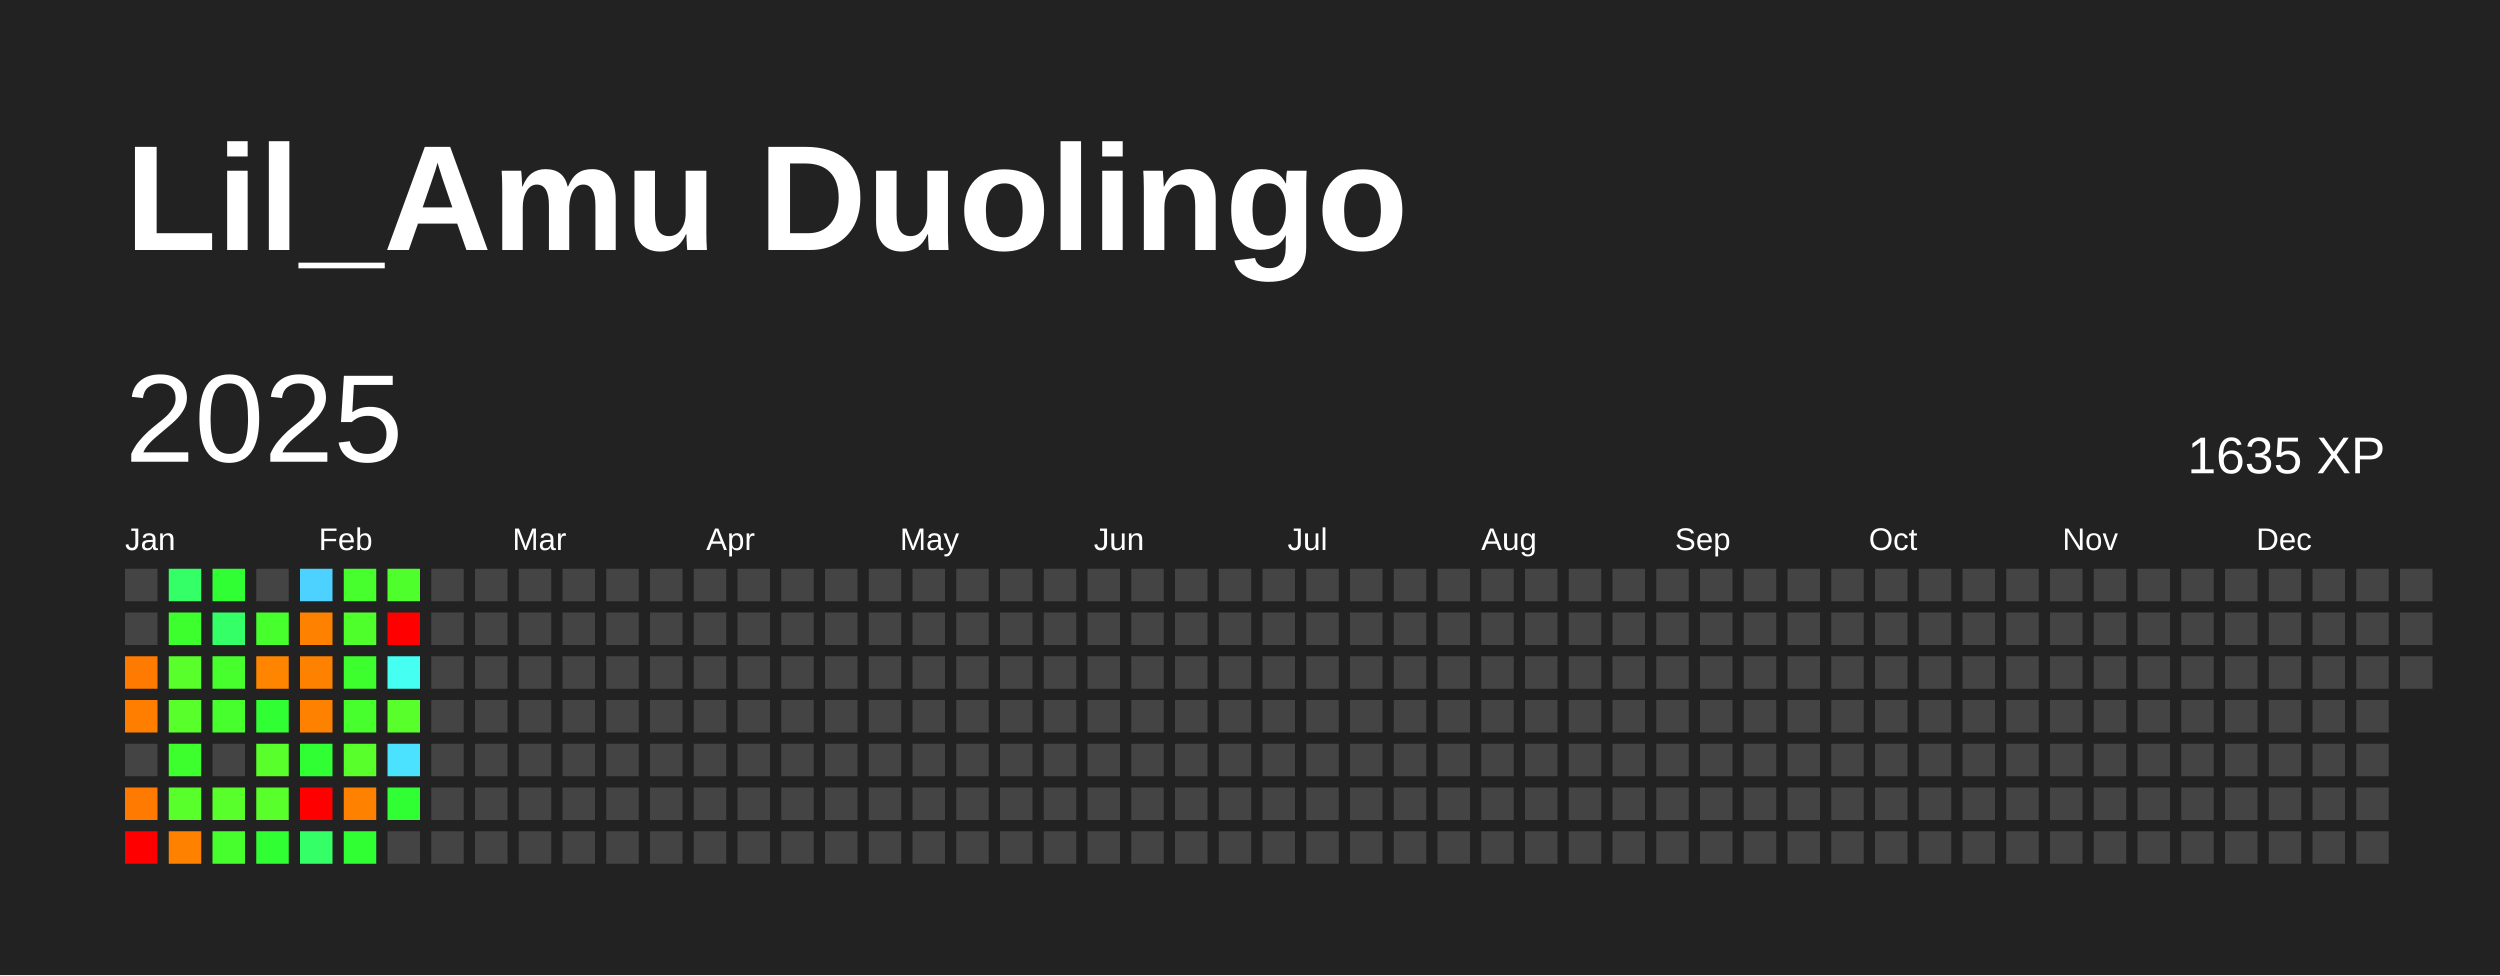
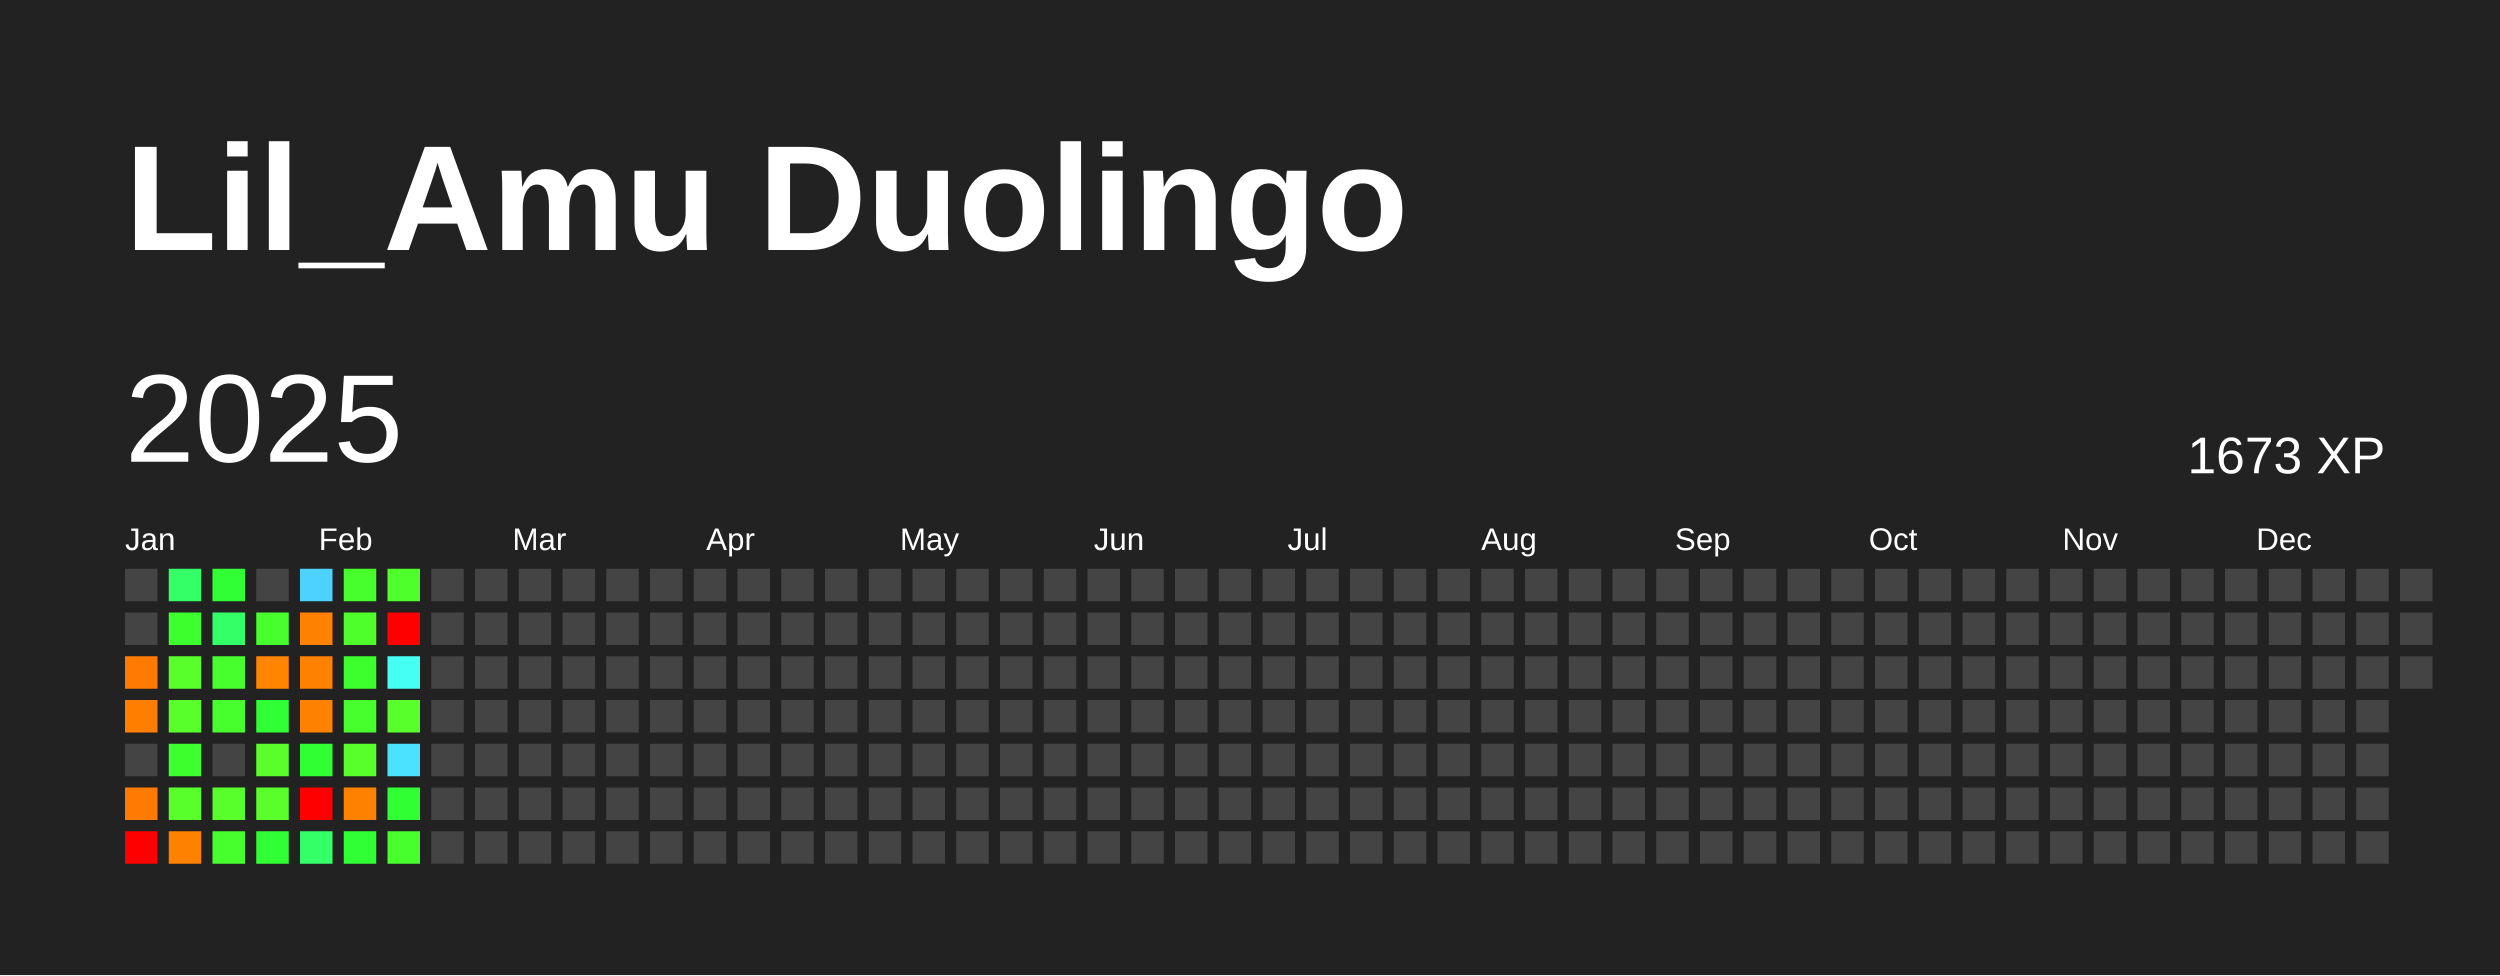
<svg xmlns="http://www.w3.org/2000/svg" baseProfile="full" height="78mm" version="1.1" viewBox="0,0,200,78" width="200mm">
  <defs />
  <rect fill="#222222" height="78" width="200" x="0" y="0" />
  <text fill="#FFFFFF" style="font-size:12px; font-family:Arial; font-weight:bold;" x="10" y="20">Lil_Amu Duolingo</text>
  <text dominant-baseline="hanging" fill="#FFFFFF" style="font-size:10.0px; font-family:Arial;" x="10" y="30">2025</text>
-   <text dominant-baseline="hanging" fill="#FFFFFF" style="font-size:4.125px; font-family:Arial;" x="175" y="35">1635 XP</text>
+   <text dominant-baseline="hanging" fill="#FFFFFF" style="font-size:4.125px; font-family:Arial;" x="175" y="35">1673 XP</text>
  <text fill="#FFFFFF" style="font-size:2.5px; font-family:Arial" x="10.0" y="44">Jan</text>
  <text fill="#FFFFFF" style="font-size:2.5px; font-family:Arial" x="25.5" y="44">Feb</text>
  <text fill="#FFFFFF" style="font-size:2.5px; font-family:Arial" x="41.0" y="44">Mar</text>
  <text fill="#FFFFFF" style="font-size:2.5px; font-family:Arial" x="56.5" y="44">Apr</text>
  <text fill="#FFFFFF" style="font-size:2.5px; font-family:Arial" x="72.0" y="44">May</text>
  <text fill="#FFFFFF" style="font-size:2.5px; font-family:Arial" x="87.5" y="44">Jun</text>
  <text fill="#FFFFFF" style="font-size:2.5px; font-family:Arial" x="103.0" y="44">Jul</text>
  <text fill="#FFFFFF" style="font-size:2.5px; font-family:Arial" x="118.5" y="44">Aug</text>
  <text fill="#FFFFFF" style="font-size:2.5px; font-family:Arial" x="134.0" y="44">Sep</text>
  <text fill="#FFFFFF" style="font-size:2.5px; font-family:Arial" x="149.5" y="44">Oct</text>
  <text fill="#FFFFFF" style="font-size:2.5px; font-family:Arial" x="165.0" y="44">Nov</text>
  <text fill="#FFFFFF" style="font-size:2.5px; font-family:Arial" x="180.5" y="44">Dec</text>
  <rect fill="#444444" height="2.6" width="2.6" x="10.0" y="45.5" />
  <rect fill="#444444" height="2.6" width="2.6" x="10.0" y="49.0" />
  <rect fill="#ff7a00" height="2.6" width="2.6" x="10.0" y="52.5" />
  <rect fill="#ff7e00" height="2.6" width="2.6" x="10.0" y="56.0" />
  <rect fill="#444444" height="2.6" width="2.6" x="10.0" y="59.5" />
  <rect fill="#ff7a00" height="2.6" width="2.6" x="10.0" y="63.0" />
  <rect fill="red" height="2.6" width="2.6" x="10.0" y="66.5" />
  <rect fill="#35ff67" height="2.6" width="2.6" x="13.5" y="45.5" />
  <rect fill="#3dff2e" height="2.6" width="2.6" x="13.5" y="49.0" />
  <rect fill="#58ff2a" height="2.6" width="2.6" x="13.5" y="52.5" />
  <rect fill="#58ff2a" height="2.6" width="2.6" x="13.5" y="56.0" />
  <rect fill="#3dff2e" height="2.6" width="2.6" x="13.5" y="59.5" />
  <rect fill="#58ff2a" height="2.6" width="2.6" x="13.5" y="63.0" />
  <rect fill="#ff8100" height="2.6" width="2.6" x="13.5" y="66.5" />
  <rect fill="#30ff33" height="2.6" width="2.6" x="17.0" y="45.5" />
  <rect fill="#35ff67" height="2.6" width="2.6" x="17.0" y="49.0" />
  <rect fill="#46ff2c" height="2.6" width="2.6" x="17.0" y="52.5" />
  <rect fill="#46ff2c" height="2.6" width="2.6" x="17.0" y="56.0" />
  <rect fill="#444444" height="2.6" width="2.6" x="17.0" y="59.5" />
  <rect fill="#58ff2a" height="2.6" width="2.6" x="17.0" y="63.0" />
  <rect fill="#46ff2c" height="2.6" width="2.6" x="17.0" y="66.5" />
  <rect fill="#444444" height="2.6" width="2.6" x="20.5" y="45.5" />
  <rect fill="#46ff2c" height="2.6" width="2.6" x="20.5" y="49.0" />
  <rect fill="#ff8500" height="2.6" width="2.6" x="20.5" y="52.5" />
  <rect fill="#30ff33" height="2.6" width="2.6" x="20.5" y="56.0" />
  <rect fill="#58ff2a" height="2.6" width="2.6" x="20.5" y="59.5" />
  <rect fill="#58ff2a" height="2.6" width="2.6" x="20.5" y="63.0" />
  <rect fill="#30ff33" height="2.6" width="2.6" x="20.5" y="66.5" />
  <rect fill="#4dd2ff" height="2.6" width="2.6" x="24.0" y="45.5" />
  <rect fill="#ff8100" height="2.6" width="2.6" x="24.0" y="49.0" />
  <rect fill="#ff8100" height="2.6" width="2.6" x="24.0" y="52.5" />
  <rect fill="#ff8100" height="2.6" width="2.6" x="24.0" y="56.0" />
  <rect fill="#30ff33" height="2.6" width="2.6" x="24.0" y="59.5" />
  <rect fill="red" height="2.6" width="2.6" x="24.0" y="63.0" />
  <rect fill="#35ff67" height="2.6" width="2.6" x="24.0" y="66.5" />
  <rect fill="#46ff2c" height="2.6" width="2.6" x="27.5" y="45.5" />
  <rect fill="#4fff2b" height="2.6" width="2.6" x="27.5" y="49.0" />
  <rect fill="#3dff2e" height="2.6" width="2.6" x="27.5" y="52.5" />
  <rect fill="#46ff2c" height="2.6" width="2.6" x="27.5" y="56.0" />
  <rect fill="#58ff2a" height="2.6" width="2.6" x="27.5" y="59.5" />
  <rect fill="#ff8100" height="2.6" width="2.6" x="27.5" y="63.0" />
  <rect fill="#30ff33" height="2.6" width="2.6" x="27.5" y="66.5" />
  <rect fill="#4fff2b" height="2.6" width="2.6" x="31.0" y="45.5" />
  <rect fill="red" height="2.6" width="2.6" x="31.0" y="49.0" />
  <rect fill="#45fff2" height="2.6" width="2.6" x="31.0" y="52.5" />
  <rect fill="#58ff2a" height="2.6" width="2.6" x="31.0" y="56.0" />
  <rect fill="#4be2ff" height="2.6" width="2.6" x="31.0" y="59.5" />
  <rect fill="#30ff33" height="2.6" width="2.6" x="31.0" y="63.0" />
-   <rect fill="#444444" height="2.6" width="2.6" x="31.0" y="66.5" />
+   <rect fill="#46ff2c" height="2.6" width="2.6" x="31.0" y="66.5" />
  <rect fill="#444444" height="2.6" width="2.6" x="34.5" y="45.5" />
  <rect fill="#444444" height="2.6" width="2.6" x="34.5" y="49.0" />
  <rect fill="#444444" height="2.6" width="2.6" x="34.5" y="52.5" />
  <rect fill="#444444" height="2.6" width="2.6" x="34.5" y="56.0" />
  <rect fill="#444444" height="2.6" width="2.6" x="34.5" y="59.5" />
  <rect fill="#444444" height="2.6" width="2.6" x="34.5" y="63.0" />
  <rect fill="#444444" height="2.6" width="2.6" x="34.5" y="66.5" />
  <rect fill="#444444" height="2.6" width="2.6" x="38.0" y="45.5" />
  <rect fill="#444444" height="2.6" width="2.6" x="38.0" y="49.0" />
  <rect fill="#444444" height="2.6" width="2.6" x="38.0" y="52.5" />
  <rect fill="#444444" height="2.6" width="2.6" x="38.0" y="56.0" />
  <rect fill="#444444" height="2.6" width="2.6" x="38.0" y="59.5" />
  <rect fill="#444444" height="2.6" width="2.6" x="38.0" y="63.0" />
  <rect fill="#444444" height="2.6" width="2.6" x="38.0" y="66.5" />
  <rect fill="#444444" height="2.6" width="2.6" x="41.5" y="45.5" />
  <rect fill="#444444" height="2.6" width="2.6" x="41.5" y="49.0" />
  <rect fill="#444444" height="2.6" width="2.6" x="41.5" y="52.5" />
  <rect fill="#444444" height="2.6" width="2.6" x="41.5" y="56.0" />
  <rect fill="#444444" height="2.6" width="2.6" x="41.5" y="59.5" />
  <rect fill="#444444" height="2.6" width="2.6" x="41.5" y="63.0" />
  <rect fill="#444444" height="2.6" width="2.6" x="41.5" y="66.5" />
  <rect fill="#444444" height="2.6" width="2.6" x="45.0" y="45.5" />
  <rect fill="#444444" height="2.6" width="2.6" x="45.0" y="49.0" />
  <rect fill="#444444" height="2.6" width="2.6" x="45.0" y="52.5" />
  <rect fill="#444444" height="2.6" width="2.6" x="45.0" y="56.0" />
  <rect fill="#444444" height="2.6" width="2.6" x="45.0" y="59.5" />
  <rect fill="#444444" height="2.6" width="2.6" x="45.0" y="63.0" />
  <rect fill="#444444" height="2.6" width="2.6" x="45.0" y="66.5" />
  <rect fill="#444444" height="2.6" width="2.6" x="48.5" y="45.5" />
  <rect fill="#444444" height="2.6" width="2.6" x="48.5" y="49.0" />
  <rect fill="#444444" height="2.6" width="2.6" x="48.5" y="52.5" />
  <rect fill="#444444" height="2.6" width="2.6" x="48.5" y="56.0" />
  <rect fill="#444444" height="2.6" width="2.6" x="48.5" y="59.5" />
  <rect fill="#444444" height="2.6" width="2.6" x="48.5" y="63.0" />
  <rect fill="#444444" height="2.6" width="2.6" x="48.5" y="66.5" />
  <rect fill="#444444" height="2.6" width="2.6" x="52.0" y="45.5" />
  <rect fill="#444444" height="2.6" width="2.6" x="52.0" y="49.0" />
  <rect fill="#444444" height="2.6" width="2.6" x="52.0" y="52.5" />
  <rect fill="#444444" height="2.6" width="2.6" x="52.0" y="56.0" />
  <rect fill="#444444" height="2.6" width="2.6" x="52.0" y="59.5" />
  <rect fill="#444444" height="2.6" width="2.6" x="52.0" y="63.0" />
  <rect fill="#444444" height="2.6" width="2.6" x="52.0" y="66.5" />
  <rect fill="#444444" height="2.6" width="2.6" x="55.5" y="45.5" />
  <rect fill="#444444" height="2.6" width="2.6" x="55.5" y="49.0" />
  <rect fill="#444444" height="2.6" width="2.6" x="55.5" y="52.5" />
  <rect fill="#444444" height="2.6" width="2.6" x="55.5" y="56.0" />
  <rect fill="#444444" height="2.6" width="2.6" x="55.5" y="59.5" />
  <rect fill="#444444" height="2.6" width="2.6" x="55.5" y="63.0" />
  <rect fill="#444444" height="2.6" width="2.6" x="55.5" y="66.5" />
  <rect fill="#444444" height="2.6" width="2.6" x="59.0" y="45.5" />
  <rect fill="#444444" height="2.6" width="2.6" x="59.0" y="49.0" />
  <rect fill="#444444" height="2.6" width="2.6" x="59.0" y="52.5" />
  <rect fill="#444444" height="2.6" width="2.6" x="59.0" y="56.0" />
  <rect fill="#444444" height="2.6" width="2.6" x="59.0" y="59.5" />
  <rect fill="#444444" height="2.6" width="2.6" x="59.0" y="63.0" />
  <rect fill="#444444" height="2.6" width="2.6" x="59.0" y="66.5" />
  <rect fill="#444444" height="2.6" width="2.6" x="62.5" y="45.5" />
  <rect fill="#444444" height="2.6" width="2.6" x="62.5" y="49.0" />
  <rect fill="#444444" height="2.6" width="2.6" x="62.5" y="52.5" />
  <rect fill="#444444" height="2.6" width="2.6" x="62.5" y="56.0" />
  <rect fill="#444444" height="2.6" width="2.6" x="62.5" y="59.5" />
  <rect fill="#444444" height="2.6" width="2.6" x="62.5" y="63.0" />
  <rect fill="#444444" height="2.6" width="2.6" x="62.5" y="66.5" />
  <rect fill="#444444" height="2.6" width="2.6" x="66.0" y="45.5" />
  <rect fill="#444444" height="2.6" width="2.6" x="66.0" y="49.0" />
  <rect fill="#444444" height="2.6" width="2.6" x="66.0" y="52.5" />
  <rect fill="#444444" height="2.6" width="2.6" x="66.0" y="56.0" />
  <rect fill="#444444" height="2.6" width="2.6" x="66.0" y="59.5" />
  <rect fill="#444444" height="2.6" width="2.6" x="66.0" y="63.0" />
  <rect fill="#444444" height="2.6" width="2.6" x="66.0" y="66.5" />
  <rect fill="#444444" height="2.6" width="2.6" x="69.5" y="45.5" />
  <rect fill="#444444" height="2.6" width="2.6" x="69.5" y="49.0" />
  <rect fill="#444444" height="2.6" width="2.6" x="69.5" y="52.5" />
  <rect fill="#444444" height="2.6" width="2.6" x="69.5" y="56.0" />
  <rect fill="#444444" height="2.6" width="2.6" x="69.5" y="59.5" />
  <rect fill="#444444" height="2.6" width="2.6" x="69.5" y="63.0" />
  <rect fill="#444444" height="2.6" width="2.6" x="69.5" y="66.5" />
  <rect fill="#444444" height="2.6" width="2.6" x="73.0" y="45.5" />
  <rect fill="#444444" height="2.6" width="2.6" x="73.0" y="49.0" />
  <rect fill="#444444" height="2.6" width="2.6" x="73.0" y="52.5" />
  <rect fill="#444444" height="2.6" width="2.6" x="73.0" y="56.0" />
  <rect fill="#444444" height="2.6" width="2.6" x="73.0" y="59.5" />
  <rect fill="#444444" height="2.6" width="2.6" x="73.0" y="63.0" />
  <rect fill="#444444" height="2.6" width="2.6" x="73.0" y="66.5" />
  <rect fill="#444444" height="2.6" width="2.6" x="76.5" y="45.5" />
  <rect fill="#444444" height="2.6" width="2.6" x="76.5" y="49.0" />
  <rect fill="#444444" height="2.6" width="2.6" x="76.5" y="52.5" />
  <rect fill="#444444" height="2.6" width="2.6" x="76.5" y="56.0" />
  <rect fill="#444444" height="2.6" width="2.6" x="76.5" y="59.5" />
  <rect fill="#444444" height="2.6" width="2.6" x="76.5" y="63.0" />
  <rect fill="#444444" height="2.6" width="2.6" x="76.5" y="66.5" />
  <rect fill="#444444" height="2.6" width="2.6" x="80.0" y="45.5" />
  <rect fill="#444444" height="2.6" width="2.6" x="80.0" y="49.0" />
  <rect fill="#444444" height="2.6" width="2.6" x="80.0" y="52.5" />
  <rect fill="#444444" height="2.6" width="2.6" x="80.0" y="56.0" />
  <rect fill="#444444" height="2.6" width="2.6" x="80.0" y="59.5" />
  <rect fill="#444444" height="2.6" width="2.6" x="80.0" y="63.0" />
  <rect fill="#444444" height="2.6" width="2.6" x="80.0" y="66.5" />
  <rect fill="#444444" height="2.6" width="2.6" x="83.5" y="45.5" />
  <rect fill="#444444" height="2.6" width="2.6" x="83.5" y="49.0" />
  <rect fill="#444444" height="2.6" width="2.6" x="83.5" y="52.5" />
  <rect fill="#444444" height="2.6" width="2.6" x="83.5" y="56.0" />
  <rect fill="#444444" height="2.6" width="2.6" x="83.5" y="59.5" />
  <rect fill="#444444" height="2.6" width="2.6" x="83.5" y="63.0" />
  <rect fill="#444444" height="2.6" width="2.6" x="83.5" y="66.5" />
  <rect fill="#444444" height="2.6" width="2.6" x="87.0" y="45.5" />
  <rect fill="#444444" height="2.6" width="2.6" x="87.0" y="49.0" />
  <rect fill="#444444" height="2.6" width="2.6" x="87.0" y="52.5" />
  <rect fill="#444444" height="2.6" width="2.6" x="87.0" y="56.0" />
  <rect fill="#444444" height="2.6" width="2.6" x="87.0" y="59.5" />
  <rect fill="#444444" height="2.6" width="2.6" x="87.0" y="63.0" />
  <rect fill="#444444" height="2.6" width="2.6" x="87.0" y="66.5" />
  <rect fill="#444444" height="2.6" width="2.6" x="90.5" y="45.5" />
  <rect fill="#444444" height="2.6" width="2.6" x="90.5" y="49.0" />
  <rect fill="#444444" height="2.6" width="2.6" x="90.5" y="52.5" />
  <rect fill="#444444" height="2.6" width="2.6" x="90.5" y="56.0" />
  <rect fill="#444444" height="2.6" width="2.6" x="90.5" y="59.5" />
  <rect fill="#444444" height="2.6" width="2.6" x="90.5" y="63.0" />
  <rect fill="#444444" height="2.6" width="2.6" x="90.5" y="66.5" />
  <rect fill="#444444" height="2.6" width="2.6" x="94.0" y="45.5" />
  <rect fill="#444444" height="2.6" width="2.6" x="94.0" y="49.0" />
  <rect fill="#444444" height="2.6" width="2.6" x="94.0" y="52.5" />
  <rect fill="#444444" height="2.6" width="2.6" x="94.0" y="56.0" />
  <rect fill="#444444" height="2.6" width="2.6" x="94.0" y="59.5" />
  <rect fill="#444444" height="2.6" width="2.6" x="94.0" y="63.0" />
  <rect fill="#444444" height="2.6" width="2.6" x="94.0" y="66.5" />
  <rect fill="#444444" height="2.6" width="2.6" x="97.5" y="45.5" />
  <rect fill="#444444" height="2.6" width="2.6" x="97.5" y="49.0" />
  <rect fill="#444444" height="2.6" width="2.6" x="97.5" y="52.5" />
  <rect fill="#444444" height="2.6" width="2.6" x="97.5" y="56.0" />
  <rect fill="#444444" height="2.6" width="2.6" x="97.5" y="59.5" />
  <rect fill="#444444" height="2.6" width="2.6" x="97.5" y="63.0" />
  <rect fill="#444444" height="2.6" width="2.6" x="97.5" y="66.5" />
  <rect fill="#444444" height="2.6" width="2.6" x="101.0" y="45.5" />
  <rect fill="#444444" height="2.6" width="2.6" x="101.0" y="49.0" />
  <rect fill="#444444" height="2.6" width="2.6" x="101.0" y="52.5" />
  <rect fill="#444444" height="2.6" width="2.6" x="101.0" y="56.0" />
  <rect fill="#444444" height="2.6" width="2.6" x="101.0" y="59.5" />
  <rect fill="#444444" height="2.6" width="2.6" x="101.0" y="63.0" />
  <rect fill="#444444" height="2.6" width="2.6" x="101.0" y="66.5" />
  <rect fill="#444444" height="2.6" width="2.6" x="104.5" y="45.5" />
  <rect fill="#444444" height="2.6" width="2.6" x="104.5" y="49.0" />
  <rect fill="#444444" height="2.6" width="2.6" x="104.5" y="52.5" />
  <rect fill="#444444" height="2.6" width="2.6" x="104.5" y="56.0" />
  <rect fill="#444444" height="2.6" width="2.6" x="104.5" y="59.5" />
  <rect fill="#444444" height="2.6" width="2.6" x="104.5" y="63.0" />
  <rect fill="#444444" height="2.6" width="2.6" x="104.5" y="66.5" />
  <rect fill="#444444" height="2.6" width="2.6" x="108.0" y="45.5" />
  <rect fill="#444444" height="2.6" width="2.6" x="108.0" y="49.0" />
  <rect fill="#444444" height="2.6" width="2.6" x="108.0" y="52.5" />
  <rect fill="#444444" height="2.6" width="2.6" x="108.0" y="56.0" />
  <rect fill="#444444" height="2.6" width="2.6" x="108.0" y="59.5" />
  <rect fill="#444444" height="2.6" width="2.6" x="108.0" y="63.0" />
  <rect fill="#444444" height="2.6" width="2.6" x="108.0" y="66.5" />
  <rect fill="#444444" height="2.6" width="2.6" x="111.5" y="45.5" />
  <rect fill="#444444" height="2.6" width="2.6" x="111.5" y="49.0" />
  <rect fill="#444444" height="2.6" width="2.6" x="111.5" y="52.5" />
  <rect fill="#444444" height="2.6" width="2.6" x="111.5" y="56.0" />
  <rect fill="#444444" height="2.6" width="2.6" x="111.5" y="59.5" />
  <rect fill="#444444" height="2.6" width="2.6" x="111.5" y="63.0" />
  <rect fill="#444444" height="2.6" width="2.6" x="111.5" y="66.5" />
  <rect fill="#444444" height="2.6" width="2.6" x="115.0" y="45.5" />
  <rect fill="#444444" height="2.6" width="2.6" x="115.0" y="49.0" />
  <rect fill="#444444" height="2.6" width="2.6" x="115.0" y="52.5" />
  <rect fill="#444444" height="2.6" width="2.6" x="115.0" y="56.0" />
  <rect fill="#444444" height="2.6" width="2.6" x="115.0" y="59.5" />
  <rect fill="#444444" height="2.6" width="2.6" x="115.0" y="63.0" />
  <rect fill="#444444" height="2.6" width="2.6" x="115.0" y="66.5" />
  <rect fill="#444444" height="2.6" width="2.6" x="118.5" y="45.5" />
  <rect fill="#444444" height="2.6" width="2.6" x="118.5" y="49.0" />
  <rect fill="#444444" height="2.6" width="2.6" x="118.5" y="52.5" />
  <rect fill="#444444" height="2.6" width="2.6" x="118.5" y="56.0" />
  <rect fill="#444444" height="2.6" width="2.6" x="118.5" y="59.5" />
  <rect fill="#444444" height="2.6" width="2.6" x="118.5" y="63.0" />
  <rect fill="#444444" height="2.6" width="2.6" x="118.5" y="66.5" />
  <rect fill="#444444" height="2.6" width="2.6" x="122.0" y="45.5" />
  <rect fill="#444444" height="2.6" width="2.6" x="122.0" y="49.0" />
  <rect fill="#444444" height="2.6" width="2.6" x="122.0" y="52.5" />
  <rect fill="#444444" height="2.6" width="2.6" x="122.0" y="56.0" />
  <rect fill="#444444" height="2.6" width="2.6" x="122.0" y="59.5" />
  <rect fill="#444444" height="2.6" width="2.6" x="122.0" y="63.0" />
  <rect fill="#444444" height="2.6" width="2.6" x="122.0" y="66.5" />
  <rect fill="#444444" height="2.6" width="2.6" x="125.5" y="45.5" />
  <rect fill="#444444" height="2.6" width="2.6" x="125.5" y="49.0" />
  <rect fill="#444444" height="2.6" width="2.6" x="125.5" y="52.5" />
  <rect fill="#444444" height="2.6" width="2.6" x="125.5" y="56.0" />
  <rect fill="#444444" height="2.6" width="2.6" x="125.5" y="59.5" />
  <rect fill="#444444" height="2.6" width="2.6" x="125.5" y="63.0" />
  <rect fill="#444444" height="2.6" width="2.6" x="125.5" y="66.5" />
  <rect fill="#444444" height="2.6" width="2.6" x="129.0" y="45.5" />
  <rect fill="#444444" height="2.6" width="2.6" x="129.0" y="49.0" />
  <rect fill="#444444" height="2.6" width="2.6" x="129.0" y="52.5" />
  <rect fill="#444444" height="2.6" width="2.6" x="129.0" y="56.0" />
  <rect fill="#444444" height="2.6" width="2.6" x="129.0" y="59.5" />
  <rect fill="#444444" height="2.6" width="2.6" x="129.0" y="63.0" />
  <rect fill="#444444" height="2.6" width="2.6" x="129.0" y="66.5" />
  <rect fill="#444444" height="2.6" width="2.6" x="132.5" y="45.5" />
  <rect fill="#444444" height="2.6" width="2.6" x="132.5" y="49.0" />
  <rect fill="#444444" height="2.6" width="2.6" x="132.5" y="52.5" />
  <rect fill="#444444" height="2.6" width="2.6" x="132.5" y="56.0" />
  <rect fill="#444444" height="2.6" width="2.6" x="132.5" y="59.5" />
  <rect fill="#444444" height="2.6" width="2.6" x="132.5" y="63.0" />
  <rect fill="#444444" height="2.6" width="2.6" x="132.5" y="66.5" />
  <rect fill="#444444" height="2.6" width="2.6" x="136.0" y="45.5" />
  <rect fill="#444444" height="2.6" width="2.6" x="136.0" y="49.0" />
  <rect fill="#444444" height="2.6" width="2.6" x="136.0" y="52.5" />
  <rect fill="#444444" height="2.6" width="2.6" x="136.0" y="56.0" />
  <rect fill="#444444" height="2.6" width="2.6" x="136.0" y="59.5" />
  <rect fill="#444444" height="2.6" width="2.6" x="136.0" y="63.0" />
  <rect fill="#444444" height="2.6" width="2.6" x="136.0" y="66.5" />
  <rect fill="#444444" height="2.6" width="2.6" x="139.5" y="45.5" />
  <rect fill="#444444" height="2.6" width="2.6" x="139.5" y="49.0" />
  <rect fill="#444444" height="2.6" width="2.6" x="139.5" y="52.5" />
  <rect fill="#444444" height="2.6" width="2.6" x="139.5" y="56.0" />
  <rect fill="#444444" height="2.6" width="2.6" x="139.5" y="59.5" />
  <rect fill="#444444" height="2.6" width="2.6" x="139.5" y="63.0" />
  <rect fill="#444444" height="2.6" width="2.6" x="139.5" y="66.5" />
  <rect fill="#444444" height="2.6" width="2.6" x="143.0" y="45.5" />
  <rect fill="#444444" height="2.6" width="2.6" x="143.0" y="49.0" />
  <rect fill="#444444" height="2.6" width="2.6" x="143.0" y="52.5" />
  <rect fill="#444444" height="2.6" width="2.6" x="143.0" y="56.0" />
  <rect fill="#444444" height="2.6" width="2.6" x="143.0" y="59.5" />
  <rect fill="#444444" height="2.6" width="2.6" x="143.0" y="63.0" />
  <rect fill="#444444" height="2.6" width="2.6" x="143.0" y="66.5" />
  <rect fill="#444444" height="2.6" width="2.6" x="146.5" y="45.5" />
  <rect fill="#444444" height="2.6" width="2.6" x="146.5" y="49.0" />
  <rect fill="#444444" height="2.6" width="2.6" x="146.5" y="52.5" />
  <rect fill="#444444" height="2.6" width="2.6" x="146.5" y="56.0" />
  <rect fill="#444444" height="2.6" width="2.6" x="146.5" y="59.5" />
  <rect fill="#444444" height="2.6" width="2.6" x="146.5" y="63.0" />
  <rect fill="#444444" height="2.6" width="2.6" x="146.5" y="66.5" />
  <rect fill="#444444" height="2.6" width="2.6" x="150.0" y="45.5" />
  <rect fill="#444444" height="2.6" width="2.6" x="150.0" y="49.0" />
  <rect fill="#444444" height="2.6" width="2.6" x="150.0" y="52.5" />
  <rect fill="#444444" height="2.6" width="2.6" x="150.0" y="56.0" />
  <rect fill="#444444" height="2.6" width="2.6" x="150.0" y="59.5" />
  <rect fill="#444444" height="2.6" width="2.6" x="150.0" y="63.0" />
  <rect fill="#444444" height="2.6" width="2.6" x="150.0" y="66.5" />
  <rect fill="#444444" height="2.6" width="2.6" x="153.5" y="45.5" />
  <rect fill="#444444" height="2.6" width="2.6" x="153.5" y="49.0" />
  <rect fill="#444444" height="2.6" width="2.6" x="153.5" y="52.5" />
  <rect fill="#444444" height="2.6" width="2.6" x="153.5" y="56.0" />
  <rect fill="#444444" height="2.6" width="2.6" x="153.5" y="59.5" />
  <rect fill="#444444" height="2.6" width="2.6" x="153.5" y="63.0" />
  <rect fill="#444444" height="2.6" width="2.6" x="153.5" y="66.5" />
  <rect fill="#444444" height="2.6" width="2.6" x="157.0" y="45.5" />
  <rect fill="#444444" height="2.6" width="2.6" x="157.0" y="49.0" />
  <rect fill="#444444" height="2.6" width="2.6" x="157.0" y="52.5" />
  <rect fill="#444444" height="2.6" width="2.6" x="157.0" y="56.0" />
  <rect fill="#444444" height="2.6" width="2.6" x="157.0" y="59.5" />
  <rect fill="#444444" height="2.6" width="2.6" x="157.0" y="63.0" />
  <rect fill="#444444" height="2.6" width="2.6" x="157.0" y="66.5" />
  <rect fill="#444444" height="2.6" width="2.6" x="160.5" y="45.5" />
  <rect fill="#444444" height="2.6" width="2.6" x="160.5" y="49.0" />
  <rect fill="#444444" height="2.6" width="2.6" x="160.5" y="52.5" />
  <rect fill="#444444" height="2.6" width="2.6" x="160.5" y="56.0" />
  <rect fill="#444444" height="2.6" width="2.6" x="160.5" y="59.5" />
  <rect fill="#444444" height="2.6" width="2.6" x="160.5" y="63.0" />
  <rect fill="#444444" height="2.6" width="2.6" x="160.5" y="66.5" />
  <rect fill="#444444" height="2.6" width="2.6" x="164.0" y="45.5" />
  <rect fill="#444444" height="2.6" width="2.6" x="164.0" y="49.0" />
  <rect fill="#444444" height="2.6" width="2.6" x="164.0" y="52.5" />
  <rect fill="#444444" height="2.6" width="2.6" x="164.0" y="56.0" />
  <rect fill="#444444" height="2.6" width="2.6" x="164.0" y="59.5" />
  <rect fill="#444444" height="2.6" width="2.6" x="164.0" y="63.0" />
  <rect fill="#444444" height="2.6" width="2.6" x="164.0" y="66.5" />
  <rect fill="#444444" height="2.6" width="2.6" x="167.5" y="45.5" />
  <rect fill="#444444" height="2.6" width="2.6" x="167.5" y="49.0" />
  <rect fill="#444444" height="2.6" width="2.6" x="167.5" y="52.5" />
  <rect fill="#444444" height="2.6" width="2.6" x="167.5" y="56.0" />
  <rect fill="#444444" height="2.6" width="2.6" x="167.5" y="59.5" />
  <rect fill="#444444" height="2.6" width="2.6" x="167.5" y="63.0" />
  <rect fill="#444444" height="2.6" width="2.6" x="167.5" y="66.5" />
  <rect fill="#444444" height="2.6" width="2.6" x="171.0" y="45.5" />
  <rect fill="#444444" height="2.6" width="2.6" x="171.0" y="49.0" />
  <rect fill="#444444" height="2.6" width="2.6" x="171.0" y="52.5" />
  <rect fill="#444444" height="2.6" width="2.6" x="171.0" y="56.0" />
  <rect fill="#444444" height="2.6" width="2.6" x="171.0" y="59.5" />
  <rect fill="#444444" height="2.6" width="2.6" x="171.0" y="63.0" />
  <rect fill="#444444" height="2.6" width="2.6" x="171.0" y="66.5" />
  <rect fill="#444444" height="2.6" width="2.6" x="174.5" y="45.5" />
  <rect fill="#444444" height="2.6" width="2.6" x="174.5" y="49.0" />
  <rect fill="#444444" height="2.6" width="2.6" x="174.5" y="52.5" />
  <rect fill="#444444" height="2.6" width="2.6" x="174.5" y="56.0" />
  <rect fill="#444444" height="2.6" width="2.6" x="174.5" y="59.5" />
  <rect fill="#444444" height="2.6" width="2.6" x="174.5" y="63.0" />
  <rect fill="#444444" height="2.6" width="2.6" x="174.5" y="66.5" />
  <rect fill="#444444" height="2.6" width="2.6" x="178.0" y="45.5" />
  <rect fill="#444444" height="2.6" width="2.6" x="178.0" y="49.0" />
  <rect fill="#444444" height="2.6" width="2.6" x="178.0" y="52.5" />
  <rect fill="#444444" height="2.6" width="2.6" x="178.0" y="56.0" />
  <rect fill="#444444" height="2.6" width="2.6" x="178.0" y="59.5" />
  <rect fill="#444444" height="2.6" width="2.6" x="178.0" y="63.0" />
  <rect fill="#444444" height="2.6" width="2.6" x="178.0" y="66.5" />
  <rect fill="#444444" height="2.6" width="2.6" x="181.5" y="45.5" />
  <rect fill="#444444" height="2.6" width="2.6" x="181.5" y="49.0" />
  <rect fill="#444444" height="2.6" width="2.6" x="181.5" y="52.5" />
  <rect fill="#444444" height="2.6" width="2.6" x="181.5" y="56.0" />
  <rect fill="#444444" height="2.6" width="2.6" x="181.5" y="59.5" />
  <rect fill="#444444" height="2.6" width="2.6" x="181.5" y="63.0" />
  <rect fill="#444444" height="2.6" width="2.6" x="181.5" y="66.5" />
  <rect fill="#444444" height="2.6" width="2.6" x="185.0" y="45.5" />
  <rect fill="#444444" height="2.6" width="2.6" x="185.0" y="49.0" />
  <rect fill="#444444" height="2.6" width="2.6" x="185.0" y="52.5" />
  <rect fill="#444444" height="2.6" width="2.6" x="185.0" y="56.0" />
  <rect fill="#444444" height="2.6" width="2.6" x="185.0" y="59.5" />
  <rect fill="#444444" height="2.6" width="2.6" x="185.0" y="63.0" />
  <rect fill="#444444" height="2.6" width="2.6" x="185.0" y="66.5" />
  <rect fill="#444444" height="2.6" width="2.6" x="188.5" y="45.5" />
  <rect fill="#444444" height="2.6" width="2.6" x="188.5" y="49.0" />
  <rect fill="#444444" height="2.6" width="2.6" x="188.5" y="52.5" />
  <rect fill="#444444" height="2.6" width="2.6" x="188.5" y="56.0" />
  <rect fill="#444444" height="2.6" width="2.6" x="188.5" y="59.5" />
  <rect fill="#444444" height="2.6" width="2.6" x="188.5" y="63.0" />
  <rect fill="#444444" height="2.6" width="2.6" x="188.5" y="66.5" />
  <rect fill="#444444" height="2.6" width="2.6" x="192.0" y="45.5" />
  <rect fill="#444444" height="2.6" width="2.6" x="192.0" y="49.0" />
  <rect fill="#444444" height="2.6" width="2.6" x="192.0" y="52.5" />
</svg>
